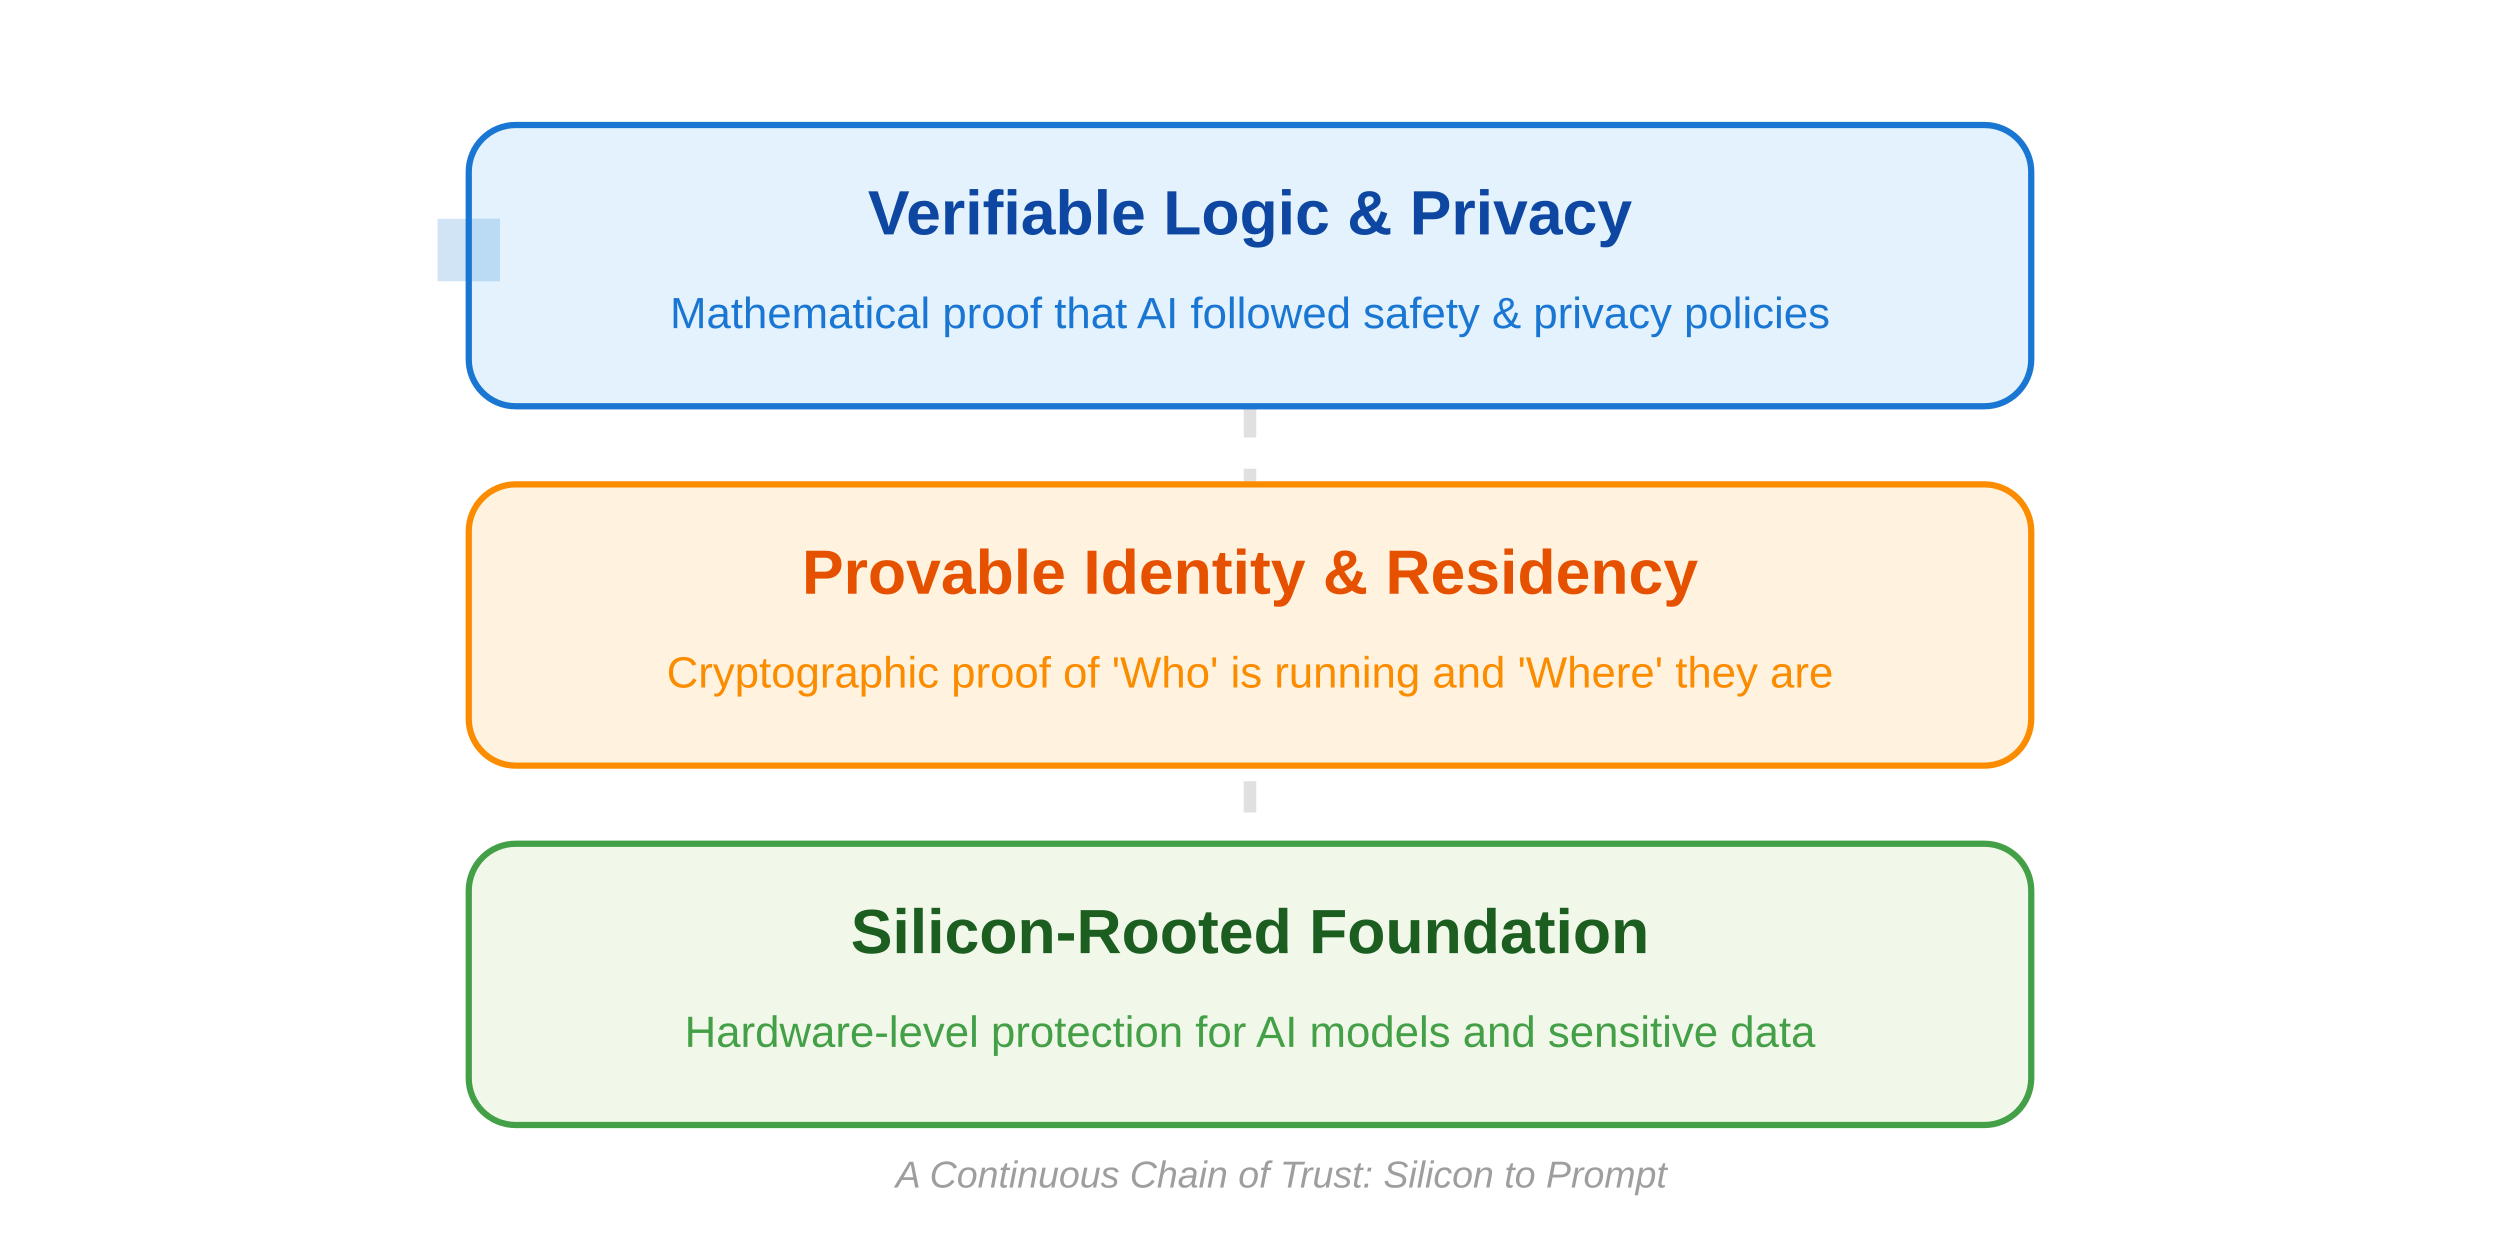
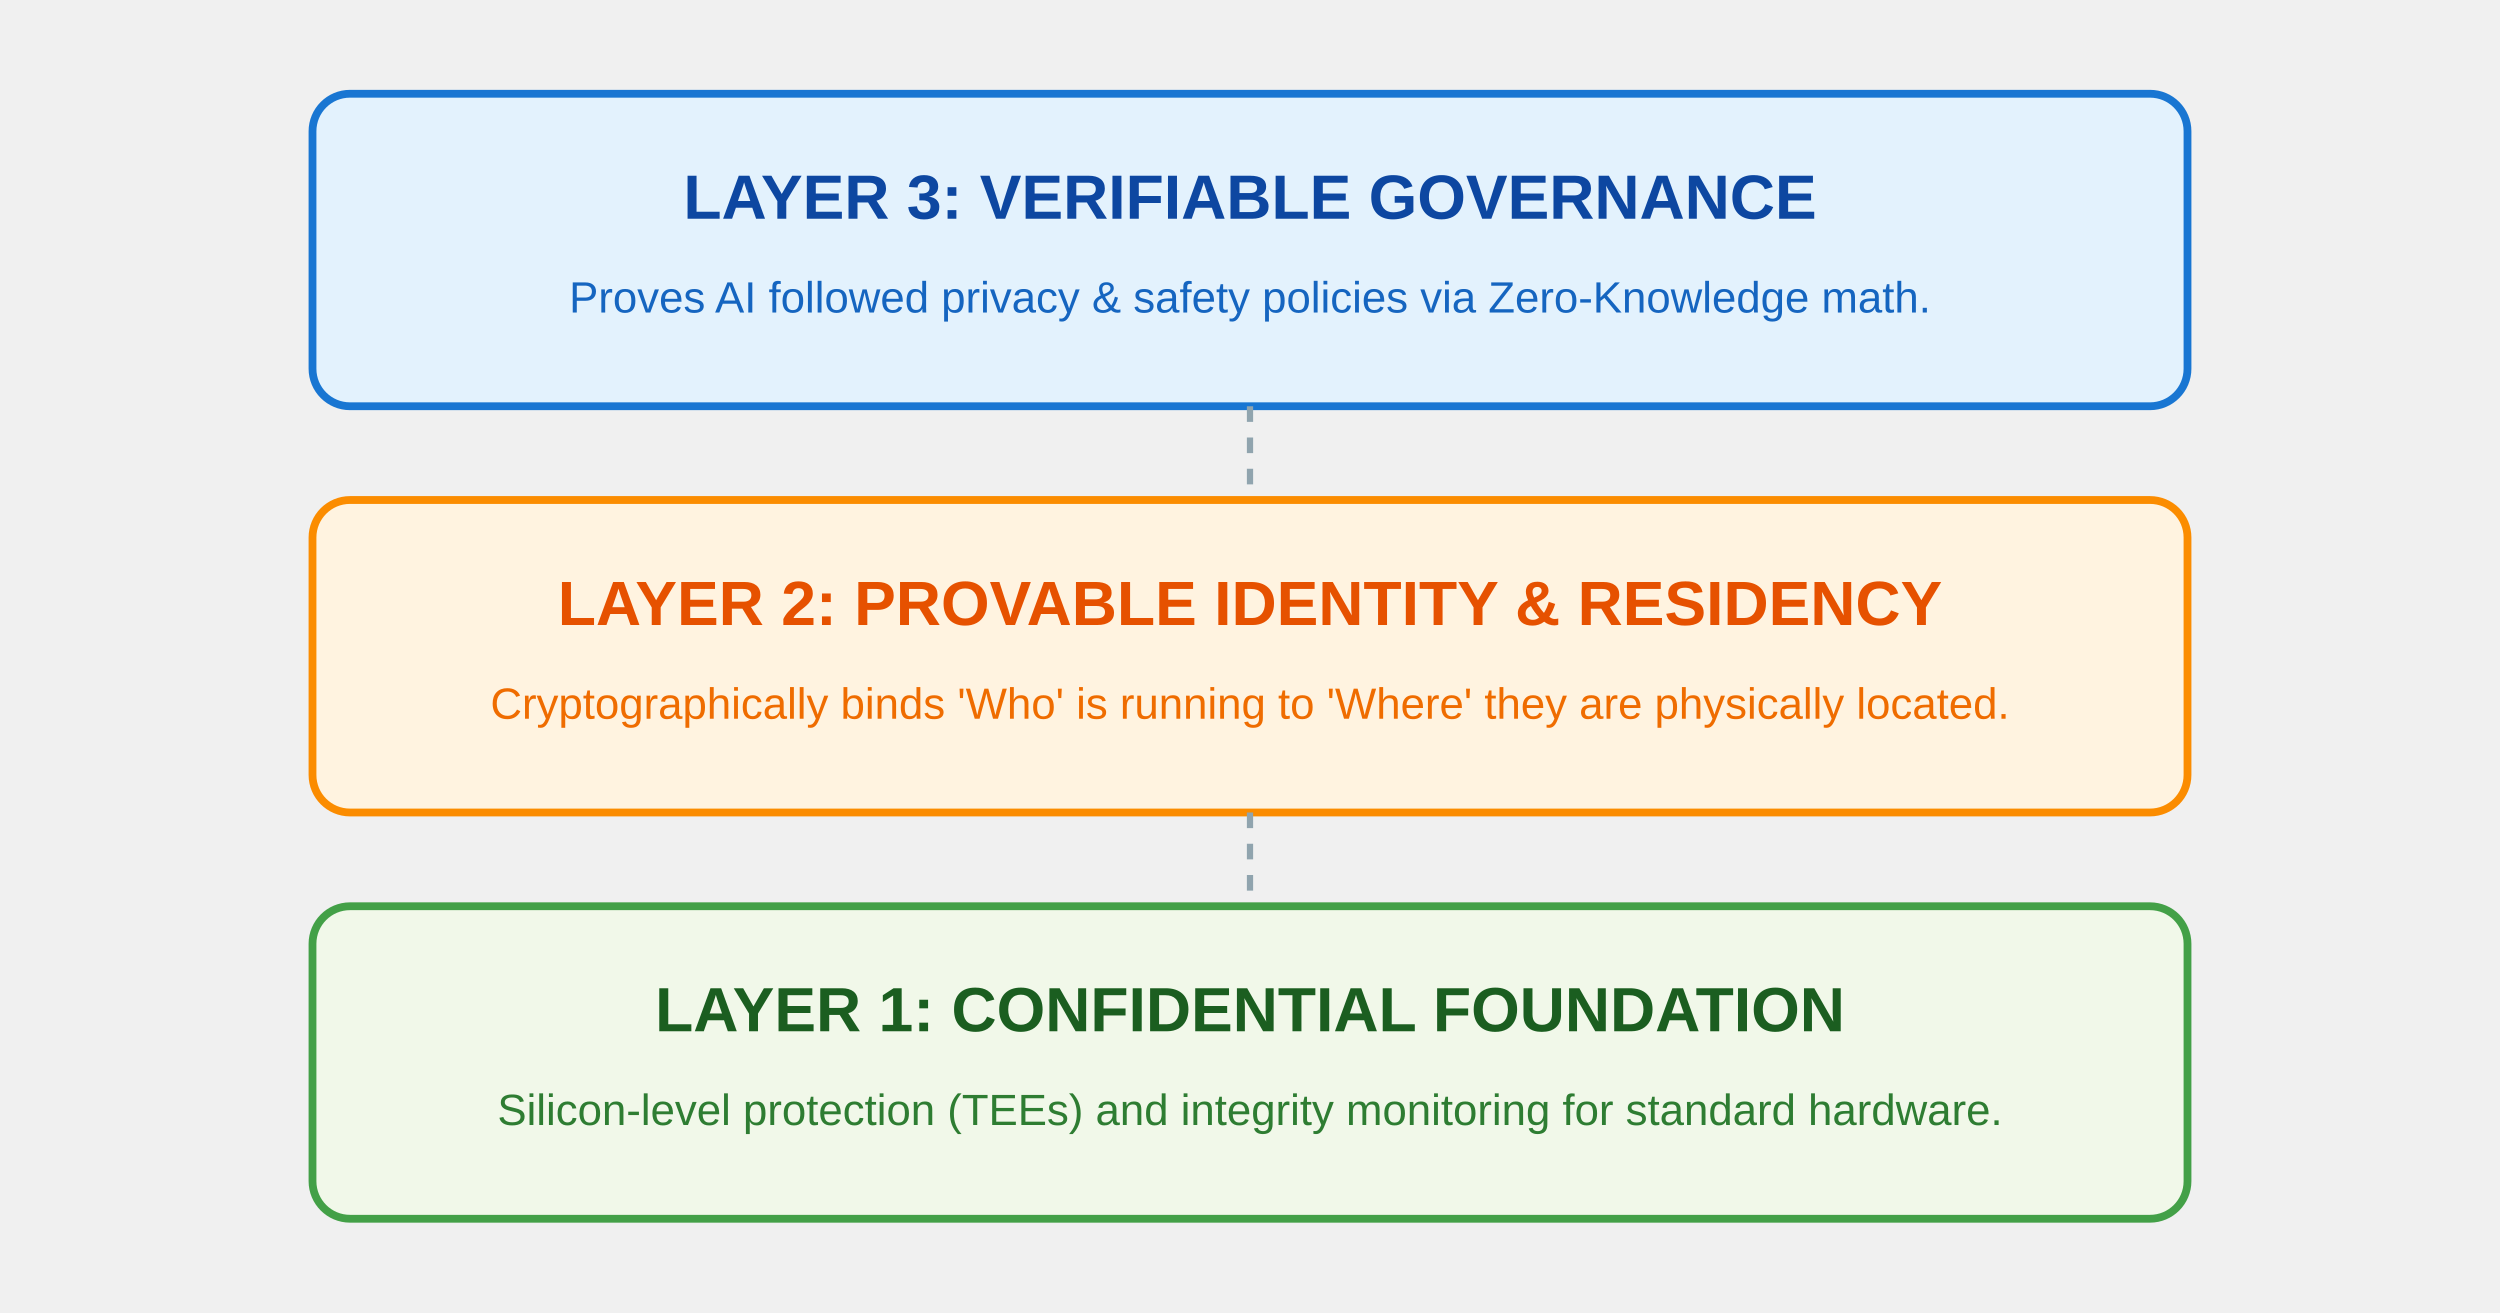
- <svg xmlns="http://www.w3.org/2000/svg" width="800" height="400" viewBox="0 0 800 400">
-   <rect width="800" height="400" fill="#ffffff" />
-   <line x1="400" y1="50" x2="400" y2="350" stroke="#E0E0E0" stroke-width="4" stroke-dasharray="10,10" />
-   <g transform="translate(150, 40)">
-     <rect width="500" height="90" rx="15" fill="#E3F2FD" stroke="#1976D2" stroke-width="2" />
-     <text x="250" y="35" font-family="Segoe UI, Arial" font-size="20" font-weight="bold" text-anchor="middle" fill="#0D47A1">Verifiable Logic &amp; Privacy</text>
-     <text x="250" y="65" font-family="Segoe UI, Arial" font-size="14" text-anchor="middle" fill="#1976D2">Mathematical proof that AI followed safety &amp; privacy policies</text>
-     <path d="M20,20 L40,20 L40,40 L20,40 Z" fill="#1976D2" transform="translate(-30, 10)" opacity="0.2" />
+ <svg xmlns="http://www.w3.org/2000/svg" width="800" height="420" viewBox="0 0 800 420">
+   <g transform="translate(100, 30)">
+     <rect width="600" height="100" rx="12" fill="#E3F2FD" stroke="#1976D2" stroke-width="2.5" />
+     <text x="300" y="40" font-family="Arial, sans-serif" font-size="20" font-weight="bold" text-anchor="middle" fill="#0D47A1">LAYER 3: VERIFIABLE GOVERNANCE</text>
+     <text x="300" y="70" font-family="Arial, sans-serif" font-size="14" text-anchor="middle" fill="#1565C0">Proves AI followed privacy &amp; safety policies via Zero-Knowledge math.</text>
  </g>
-   <g transform="translate(150, 155)">
-     <rect width="500" height="90" rx="15" fill="#FFF3E0" stroke="#FB8C00" stroke-width="2" />
-     <text x="250" y="35" font-family="Segoe UI, Arial" font-size="20" font-weight="bold" text-anchor="middle" fill="#E65100">Provable Identity &amp; Residency</text>
-     <text x="250" y="65" font-family="Segoe UI, Arial" font-size="14" text-anchor="middle" fill="#FB8C00">Cryptographic proof of 'Who' is running and 'Where' they are</text>
+   <g transform="translate(100, 160)">
+     <rect width="600" height="100" rx="12" fill="#FFF3E0" stroke="#FB8C00" stroke-width="2.5" />
+     <text x="300" y="40" font-family="Arial, sans-serif" font-size="20" font-weight="bold" text-anchor="middle" fill="#E65100">LAYER 2: PROVABLE IDENTITY &amp; RESIDENCY</text>
+     <text x="300" y="70" font-family="Arial, sans-serif" font-size="14" text-anchor="middle" fill="#EF6C00">Cryptographically binds 'Who' is running to 'Where' they are physically located.</text>
  </g>
-   <g transform="translate(150, 270)">
-     <rect width="500" height="90" rx="15" fill="#F1F8E9" stroke="#43A047" stroke-width="2" />
-     <text x="250" y="35" font-family="Segoe UI, Arial" font-size="20" font-weight="bold" text-anchor="middle" fill="#1B5E20">Silicon-Rooted Foundation</text>
-     <text x="250" y="65" font-family="Segoe UI, Arial" font-size="14" text-anchor="middle" fill="#43A047">Hardware-level protection for AI models and sensitive data</text>
+   <g transform="translate(100, 290)">
+     <rect width="600" height="100" rx="12" fill="#F1F8E9" stroke="#43A047" stroke-width="2.5" />
+     <text x="300" y="40" font-family="Arial, sans-serif" font-size="20" font-weight="bold" text-anchor="middle" fill="#1B5E20">LAYER 1: CONFIDENTIAL FOUNDATION</text>
+     <text x="300" y="70" font-family="Arial, sans-serif" font-size="14" text-anchor="middle" fill="#2E7D32">Silicon-level protection (TEEs) and integrity monitoring for standard hardware.</text>
  </g>
-   <text x="410" y="380" font-family="Segoe UI, Arial" font-size="12" font-style="italic" fill="#9E9E9E" text-anchor="middle">A Continuous Chain of Trust: Silicon to Prompt</text>
+   <line x1="400" y1="130" x2="400" y2="160" stroke="#90A4AE" stroke-width="2" stroke-dasharray="5,5" />
+   <line x1="400" y1="260" x2="400" y2="290" stroke="#90A4AE" stroke-width="2" stroke-dasharray="5,5" />
</svg>
